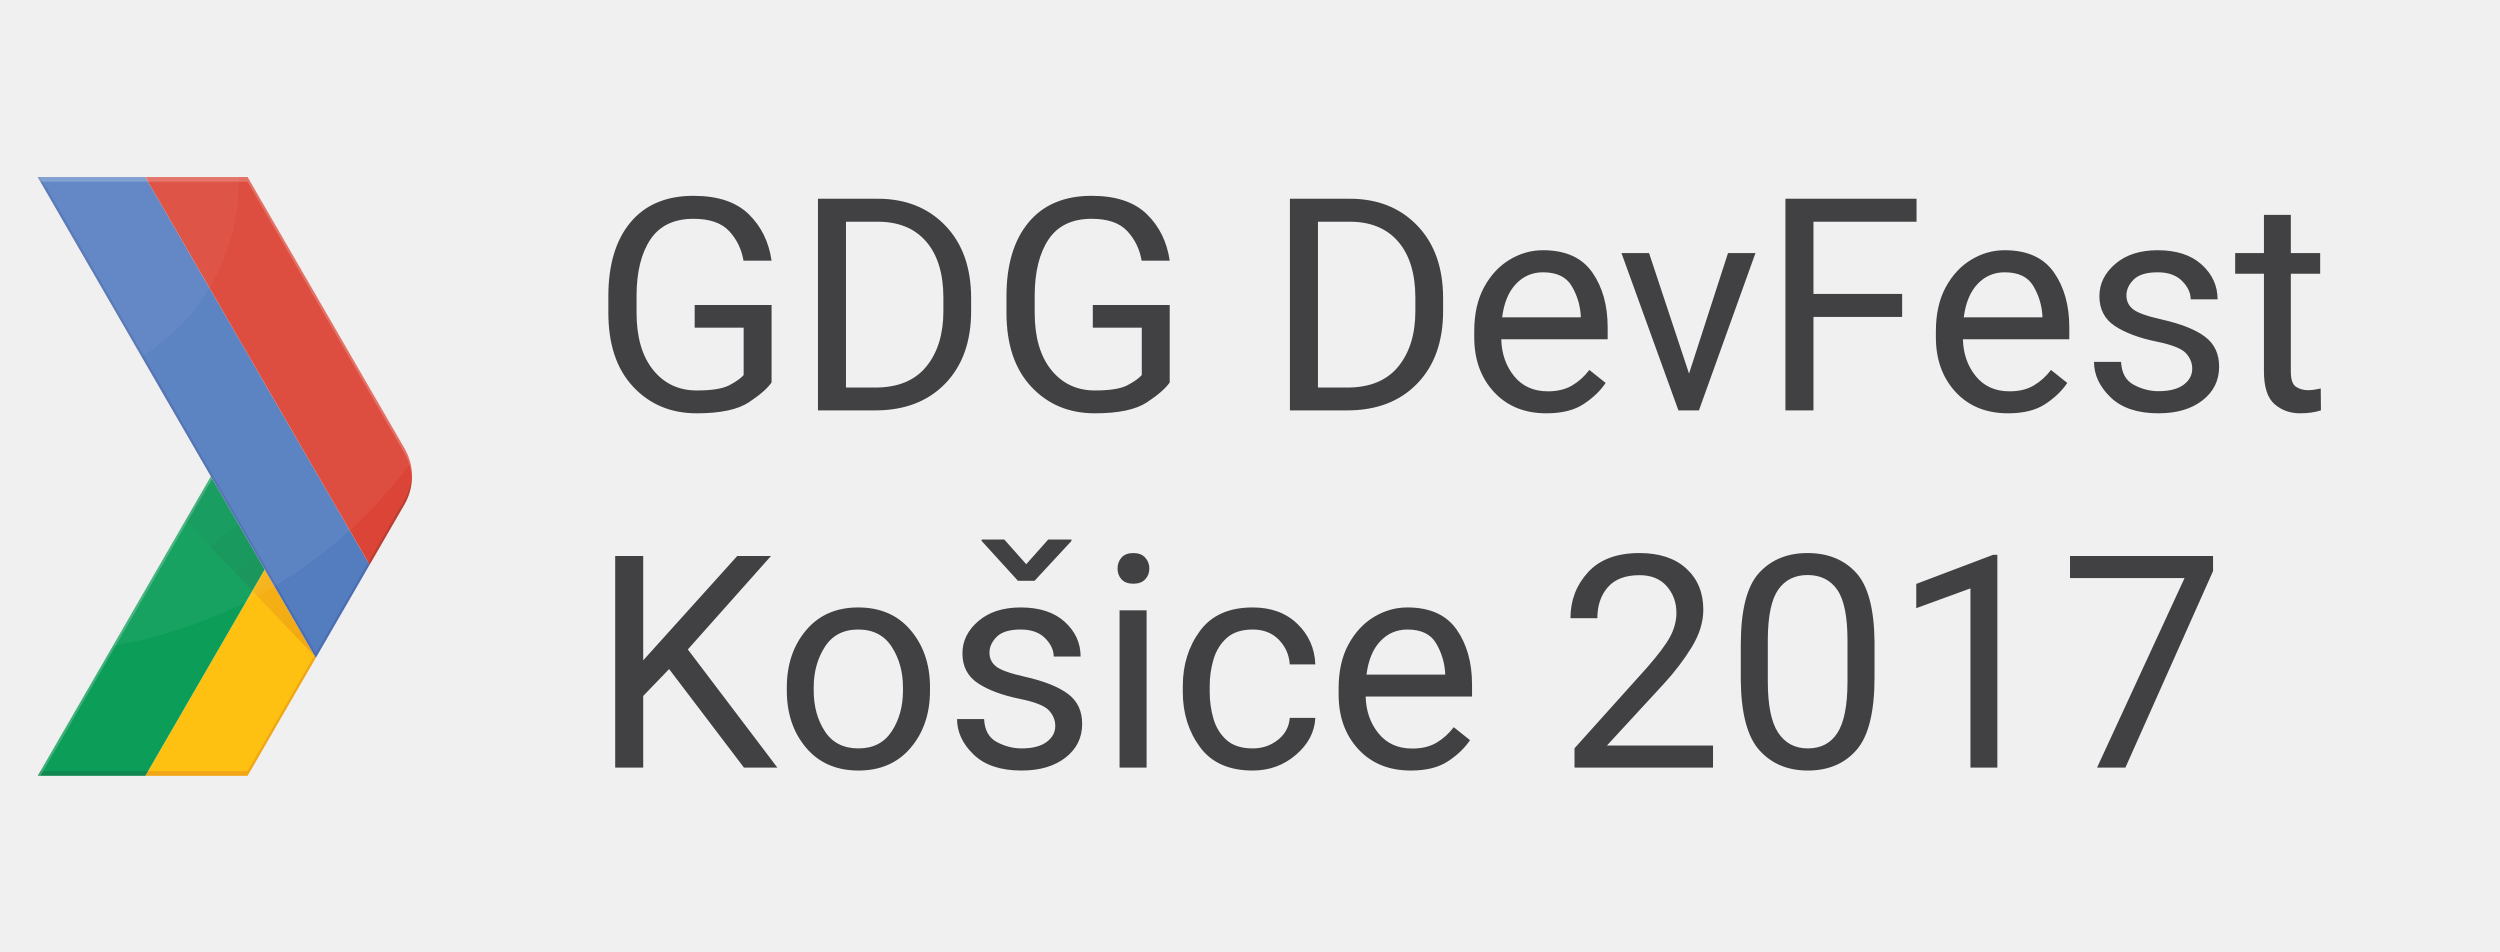
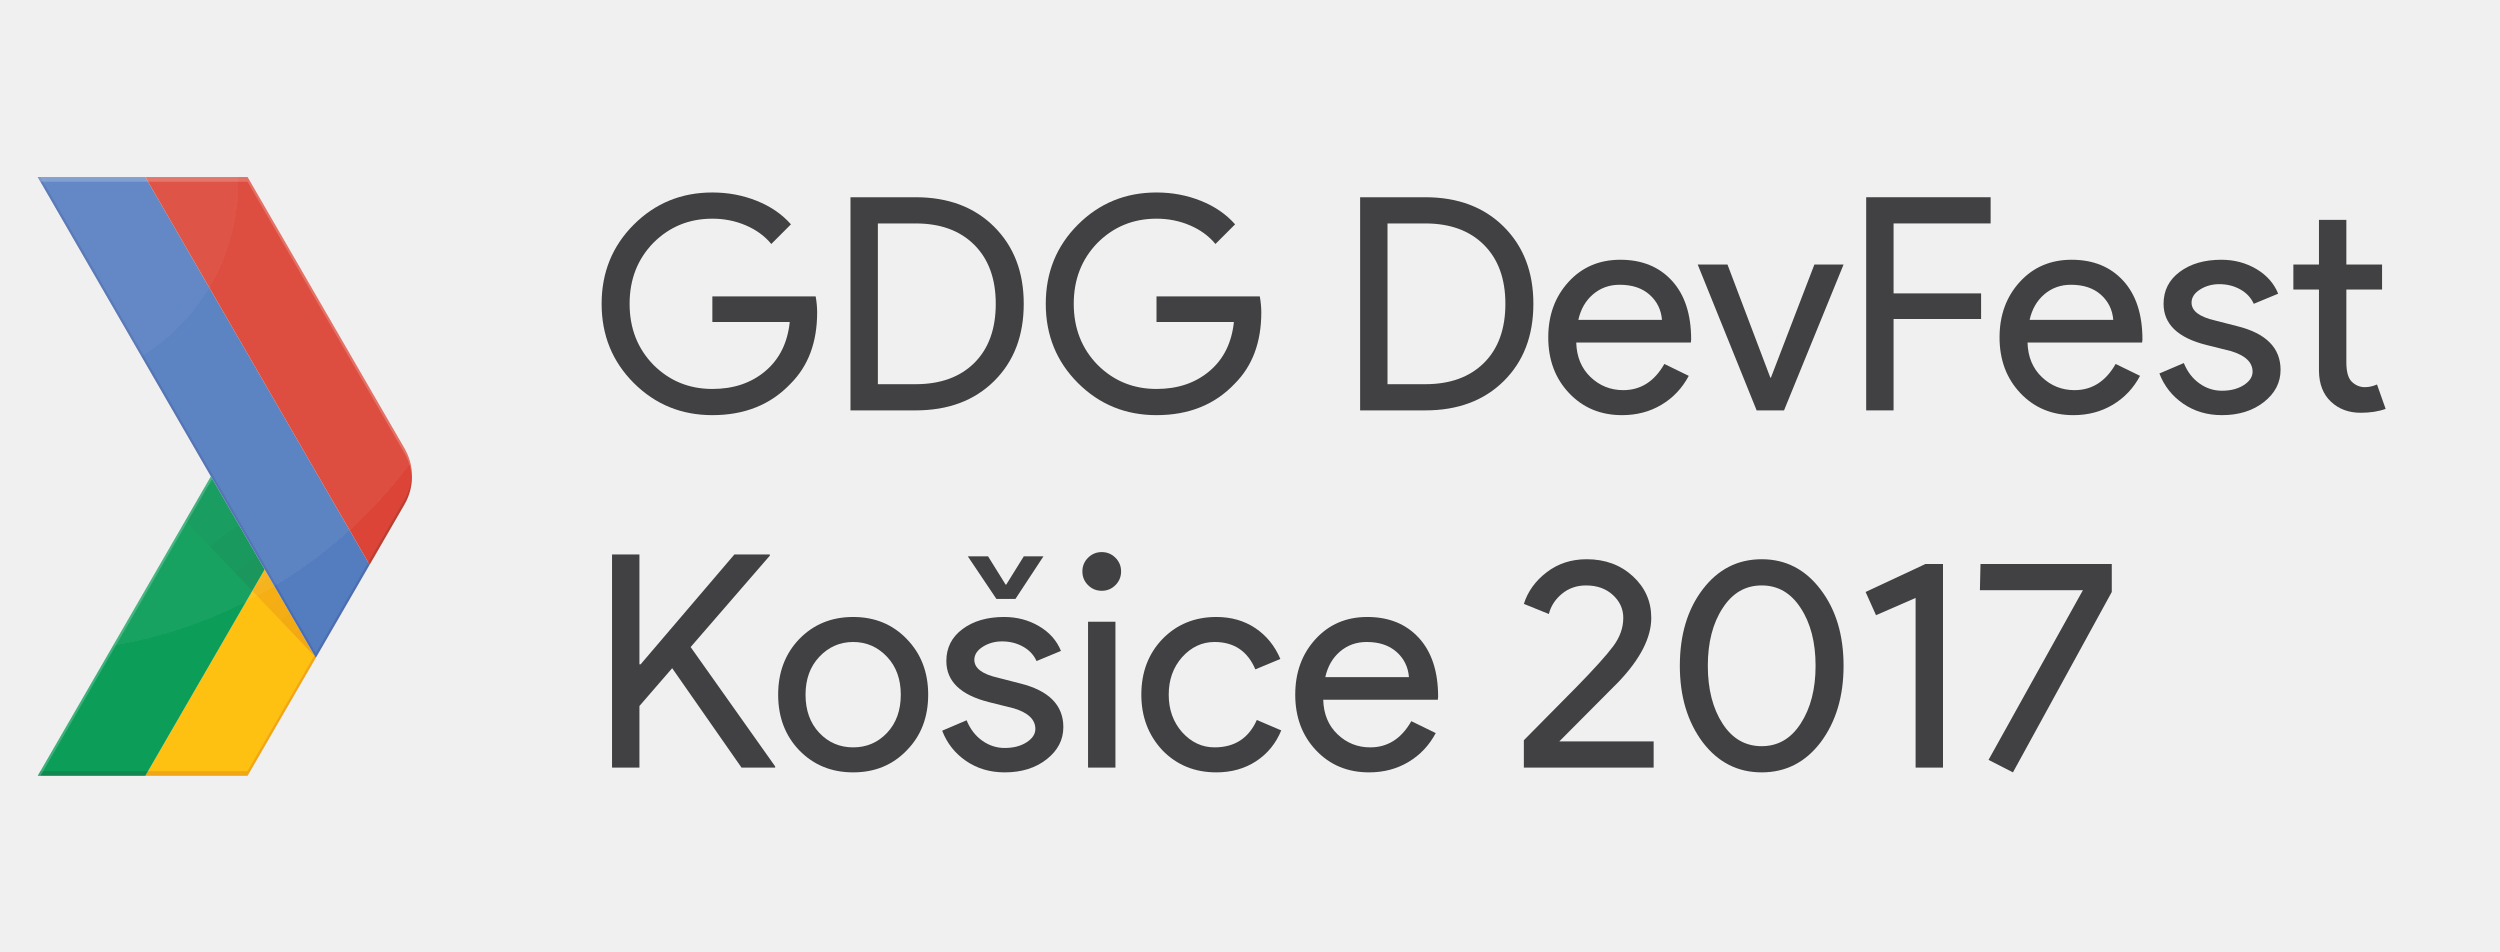
<svg xmlns="http://www.w3.org/2000/svg" xmlns:xlink="http://www.w3.org/1999/xlink" version="1.1" x="0px" y="0px" width="828px" height="315px" viewBox="0 0 828 315" enable-background="new 0 0 828 315" xml:space="preserve">
  <g id="Vrstva_1">
-     <text transform="matrix(1 0 0 1 195.6089 135.9199)">
-       <tspan x="0" y="0" fill="#414042" font-family="Roboto" font-size="98.594">GDG DevFest</tspan>
-       <tspan x="0" y="118.313" fill="#414042" font-family="Roboto" font-size="98.594">Kosice 2017</tspan>
-     </text>
-     <text transform="matrix(1 0 0 1 318.2754 252.5859)" fill="#414042" font-family="Roboto" font-size="98.594">ˇ</text>
+     <g>
+       <path fill="#414042" d="M270.639,103.482c0,9.859-2.925,17.714-8.775,23.564c-6.573,6.968-15.217,10.451-25.93,10.451    c-10.254,0-18.93-3.549-26.029-10.648c-7.099-7.099-10.648-15.84-10.648-26.226c0-10.385,3.549-19.127,10.648-26.226    c7.099-7.099,15.775-10.648,26.029-10.648c5.191,0,10.089,0.921,14.69,2.761c4.6,1.841,8.38,4.437,11.338,7.789l-6.507,6.507    c-2.169-2.628-4.979-4.683-8.43-6.162s-7.148-2.218-11.092-2.218c-7.69,0-14.198,2.662-19.522,7.986    c-5.259,5.391-7.887,12.127-7.887,20.212c0,8.085,2.628,14.823,7.887,20.212c5.324,5.324,11.832,7.986,19.522,7.986    c7.032,0,12.882-1.972,17.55-5.916c4.666-3.943,7.36-9.366,8.084-16.268h-25.634v-8.479h34.212    C270.474,99.999,270.639,101.774,270.639,103.482z" />
+       <path fill="#414042" d="M281.681,135.92V65.326h21.592c10.779,0,19.438,3.254,25.979,9.761c6.54,6.507,9.81,15.02,9.81,25.536    c0,10.583-3.271,19.112-9.81,25.585c-6.541,6.475-15.2,9.711-25.979,9.711H281.681z M290.752,74.003v53.241h12.521    c8.216,0,14.69-2.349,19.423-7.049c4.732-4.699,7.099-11.223,7.099-19.571c0-8.282-2.366-14.789-7.099-19.521    c-4.733-4.732-11.208-7.099-19.423-7.099H290.752z" />
+       <path fill="#414042" d="M417.74,103.482c0,9.859-2.925,17.714-8.774,23.564c-6.573,6.968-15.217,10.451-25.93,10.451    c-10.254,0-18.93-3.549-26.029-10.648c-7.099-7.099-10.648-15.84-10.648-26.226c0-10.385,3.549-19.127,10.648-26.226    c7.099-7.099,15.775-10.648,26.029-10.648c5.191,0,10.089,0.921,14.69,2.761c4.6,1.841,8.38,4.437,11.338,7.789l-6.507,6.507    c-2.169-2.628-4.979-4.683-8.43-6.162s-7.148-2.218-11.092-2.218c-7.69,0-14.198,2.662-19.522,7.986    c-5.259,5.391-7.887,12.127-7.887,20.212c0,8.085,2.628,14.823,7.887,20.212c5.324,5.324,11.832,7.986,19.522,7.986    c7.032,0,12.882-1.972,17.55-5.916c4.666-3.943,7.36-9.366,8.084-16.268h-25.634v-8.479h34.212    C417.576,99.999,417.74,101.774,417.74,103.482z" />
+       <path fill="#414042" d="M450.473,135.92V65.326h21.592c10.779,0,19.439,3.254,25.98,9.761c6.539,6.507,9.809,15.02,9.809,25.536    c0,10.583-3.27,19.112-9.809,25.585c-6.541,6.475-15.201,9.711-25.98,9.711H450.473z M459.543,74.003v53.241h12.521    c8.215,0,14.691-2.349,19.424-7.049c4.732-4.699,7.098-11.223,7.098-19.571c0-8.282-2.365-14.789-7.098-19.521    s-11.209-7.099-19.424-7.099H459.543z" />
+       <path fill="#414042" d="M537.235,137.498c-7.099,0-12.949-2.431-17.55-7.296c-4.602-4.864-6.901-11.009-6.901-18.438    c0-7.36,2.233-13.49,6.704-18.388c4.47-4.896,10.188-7.345,17.155-7.345c7.164,0,12.867,2.317,17.106,6.951    c4.239,4.634,6.359,11.126,6.359,19.473l-0.099,0.986h-37.959c0.131,4.732,1.709,8.545,4.732,11.437    c3.022,2.893,6.639,4.338,10.846,4.338c5.783,0,10.318-2.892,13.606-8.676l8.084,3.944c-2.169,4.076-5.176,7.264-9.021,9.563    C546.454,136.347,542.099,137.498,537.235,137.498z M522.742,105.947h27.705c-0.264-3.352-1.627-6.128-4.092-8.331    c-2.465-2.202-5.768-3.303-9.909-3.303c-3.418,0-6.359,1.052-8.824,3.155C525.157,99.573,523.531,102.398,522.742,105.947z" />
+       <path fill="#414042" d="M590.87,135.92h-9.07l-19.521-48.311h9.859l14.197,37.466h0.197l14.395-37.466h9.663L590.87,135.92z" />
+       <path fill="#414042" d="M627.152,105.651v30.269h-9.071V65.326h41.213v8.677h-32.142v23.169h28.986v8.479H627.152z" />
+       <path fill="#414042" d="M686.701,137.498c-7.099,0-12.949-2.431-17.55-7.296c-4.602-4.864-6.901-11.009-6.901-18.438    c0-7.36,2.233-13.49,6.704-18.388c4.47-4.896,10.188-7.345,17.155-7.345c7.164,0,12.867,2.317,17.106,6.951    c4.239,4.634,6.359,11.126,6.359,19.473l-0.099,0.986h-37.959c0.131,4.732,1.709,8.545,4.732,11.437    c3.022,2.893,6.639,4.338,10.846,4.338c5.783,0,10.318-2.892,13.606-8.676l8.084,3.944c-2.169,4.076-5.176,7.264-9.021,9.563    C695.92,136.347,691.564,137.498,686.701,137.498z M672.208,105.947h27.705c-0.264-3.352-1.627-6.128-4.092-8.331    c-2.465-2.202-5.768-3.303-9.909-3.303c-3.418,0-6.359,1.052-8.824,3.155C674.623,99.573,672.997,102.398,672.208,105.947z" />
+       <path fill="#414042" d="M755.321,122.511c0,4.207-1.841,7.756-5.521,10.648c-3.682,2.892-8.315,4.338-13.901,4.338    c-4.865,0-9.137-1.267-12.817-3.796c-3.682-2.53-6.311-5.867-7.888-10.007l8.085-3.451c1.183,2.893,2.908,5.144,5.176,6.753    c2.268,1.611,4.748,2.416,7.444,2.416c2.892,0,5.307-0.624,7.246-1.873c1.938-1.248,2.909-2.727,2.909-4.437    c0-3.089-2.366-5.356-7.099-6.803l-8.282-2.071c-9.4-2.366-14.099-6.901-14.099-13.606c0-4.403,1.79-7.937,5.373-10.599    c3.582-2.662,8.166-3.993,13.754-3.993c4.271,0,8.134,1.02,11.585,3.056c3.45,2.039,5.866,4.767,7.246,8.184l-8.084,3.352    c-0.922-2.037-2.416-3.631-4.486-4.782c-2.07-1.149-4.388-1.726-6.951-1.726c-2.366,0-4.486,0.592-6.359,1.775    s-2.81,2.63-2.81,4.338c0,2.76,2.596,4.732,7.789,5.916l7.296,1.873C750.522,110.384,755.321,115.215,755.321,122.511z" />
+       <path fill="#414042" d="M781.843,136.708c-3.943,0-7.214-1.215-9.81-3.648c-2.598-2.431-3.929-5.817-3.993-10.155V95.891h-8.479    v-8.282h8.479v-14.79h9.07v14.79h11.831v8.282H777.11v24.057c0,3.221,0.624,5.407,1.873,6.557c1.248,1.15,2.662,1.725,4.24,1.725    c0.722,0,1.43-0.082,2.119-0.247c0.69-0.163,1.331-0.377,1.923-0.641l2.859,8.084C787.759,136.28,784.998,136.708,781.843,136.708    z" />
+       <path fill="#414042" d="M243.23,183.64h11.733v0.395l-26.227,30.269l28.001,39.536v0.395h-11.141l-22.973-32.931l-10.845,12.521    v20.409h-9.071V183.64h9.071v36.382h0.395L243.23,183.64z" />
+       <path fill="#414042" d="M257.724,230.078c0-7.428,2.332-13.572,7-18.438c4.732-4.863,10.681-7.296,17.846-7.296    c7.164,0,13.079,2.433,17.747,7.296c4.732,4.865,7.099,11.01,7.099,18.438c0,7.493-2.366,13.64-7.099,18.437    c-4.668,4.865-10.583,7.296-17.747,7.296c-7.165,0-13.113-2.431-17.846-7.296C260.056,243.651,257.724,237.506,257.724,230.078z     M266.795,230.078c0,5.192,1.511,9.4,4.535,12.62c3.022,3.221,6.769,4.831,11.24,4.831c4.469,0,8.216-1.61,11.24-4.831    c3.022-3.22,4.535-7.428,4.535-12.62c0-5.127-1.513-9.301-4.535-12.521c-3.09-3.286-6.837-4.93-11.24-4.93    c-4.404,0-8.151,1.644-11.24,4.93C268.306,220.777,266.795,224.951,266.795,230.078z" />
+       <path fill="#414042" d="M352.178,240.824c0,4.208-1.841,7.757-5.521,10.648c-3.682,2.892-8.315,4.338-13.901,4.338    c-4.865,0-9.137-1.266-12.817-3.796c-3.682-2.529-6.31-5.866-7.888-10.007l8.085-3.451c1.183,2.894,2.908,5.145,5.176,6.754    c2.268,1.611,4.748,2.416,7.444,2.416c2.892,0,5.307-0.624,7.247-1.874c1.938-1.247,2.908-2.727,2.908-4.437    c0-3.089-2.366-5.356-7.099-6.803l-8.282-2.07c-9.4-2.366-14.099-6.902-14.099-13.606c0-4.402,1.79-7.937,5.374-10.599    c3.582-2.662,8.166-3.993,13.754-3.993c4.272,0,8.134,1.02,11.584,3.057c3.451,2.038,5.867,4.767,7.247,8.183l-8.085,3.353    c-0.921-2.036-2.416-3.631-4.486-4.781c-2.071-1.149-4.388-1.726-6.951-1.726c-2.366,0-4.486,0.591-6.359,1.774    c-1.873,1.184-2.81,2.63-2.81,4.338c0,2.761,2.596,4.732,7.789,5.916l7.296,1.873    C347.379,228.697,352.178,233.528,352.178,240.824z" />
+       <path fill="#414042" d="M371.305,189.26c0,1.774-0.625,3.287-1.873,4.535c-1.25,1.25-2.761,1.873-4.536,1.873    c-1.774,0-3.287-0.623-4.535-1.873c-1.25-1.248-1.874-2.761-1.874-4.535s0.624-3.286,1.874-4.535    c1.248-1.248,2.761-1.873,4.535-1.873c1.775,0,3.286,0.625,4.536,1.873C370.679,185.974,371.305,187.485,371.305,189.26z     M369.432,205.922v48.312h-9.071v-48.312H369.432z" />
+       <path fill="#414042" d="M402.854,255.811c-7.165,0-13.113-2.431-17.846-7.296c-4.668-4.994-7-11.141-7-18.437    c0-7.428,2.332-13.572,7-18.438c4.732-4.863,10.681-7.296,17.846-7.296c4.93,0,9.234,1.232,12.916,3.697    c3.681,2.465,6.44,5.866,8.282,10.204l-8.282,3.451c-2.563-6.047-7.066-9.07-13.508-9.07c-4.141,0-7.724,1.676-10.747,5.028    c-2.958,3.352-4.437,7.493-4.437,12.423s1.479,9.07,4.437,12.423c3.022,3.352,6.606,5.028,10.747,5.028    c6.638,0,11.305-3.022,14.001-9.071l8.084,3.451c-1.774,4.338-4.552,7.739-8.331,10.204    C412.236,254.578,407.849,255.811,402.854,255.811z" />
+       <path fill="#414042" d="M453.434,255.811c-7.1,0-12.95-2.431-17.551-7.296c-4.602-4.863-6.9-11.009-6.9-18.437    c0-7.361,2.233-13.491,6.703-18.388s10.188-7.346,17.156-7.346c7.164,0,12.867,2.317,17.105,6.951    c4.24,4.634,6.359,11.125,6.359,19.472l-0.098,0.986H438.25c0.131,4.732,1.708,8.545,4.732,11.437    c3.022,2.894,6.639,4.339,10.846,4.339c5.783,0,10.318-2.892,13.605-8.677l8.084,3.944c-2.168,4.076-5.176,7.264-9.021,9.563    C462.652,254.66,458.297,255.811,453.434,255.811z M438.939,224.261h27.705c-0.264-3.353-1.627-6.128-4.092-8.331    c-2.465-2.201-5.768-3.303-9.908-3.303c-3.418,0-6.359,1.052-8.824,3.154C441.355,217.886,439.729,220.711,438.939,224.261z" />
+       <path fill="#414042" d="M547.688,245.557v8.677H504.7v-9.07l17.451-17.648c5.85-5.98,9.893-10.467,12.128-13.458    c2.233-2.99,3.352-6.129,3.352-9.416c0-2.958-1.15-5.487-3.45-7.592c-2.302-2.103-5.26-3.155-8.874-3.155    c-3.09,0-5.752,0.921-7.986,2.761c-2.235,1.841-3.682,4.076-4.338,6.704l-8.282-3.352c1.314-4.142,3.846-7.642,7.592-10.501    c3.747-2.858,8.149-4.288,13.212-4.288c6.113,0,11.206,1.873,15.282,5.619c4.074,3.747,6.113,8.349,6.113,13.804    c0,6.507-3.584,13.541-10.747,21.099l-19.719,19.817H547.688z" />
+       <path fill="#414042" d="M556.362,220.514c0-10.253,2.53-18.698,7.592-25.338c5.061-6.639,11.568-9.958,19.521-9.958    s14.46,3.352,19.522,10.057c5.061,6.64,7.592,15.052,7.592,25.239c0,10.123-2.531,18.57-7.592,25.339    c-5.063,6.64-11.569,9.958-19.522,9.958s-14.461-3.318-19.521-9.958C558.893,239.084,556.362,230.637,556.362,220.514z     M601.321,220.514c0-7.755-1.644-14.131-4.93-19.127c-3.221-4.994-7.526-7.493-12.916-7.493s-9.695,2.499-12.915,7.493    c-3.288,4.996-4.93,11.372-4.93,19.127c0,7.757,1.642,14.166,4.93,19.227c3.22,4.93,7.525,7.395,12.915,7.395    s9.695-2.497,12.916-7.493C599.678,234.581,601.321,228.204,601.321,220.514z" />
+       <path fill="#414042" d="M643.519,186.795v67.438h-9.07v-56.199l-13.113,5.719l-3.451-7.69l19.817-9.268H643.519z" />
+       <path fill="#414042" d="M699.421,196.063l-32.733,59.748l-8.085-4.141l31.255-56.198h-34.114l0.197-8.677h43.48V196.063z" />
+     </g>
+     <g>
+       <path fill="#414042" d="M330.007,198.363l-9.464-14.098h6.704l5.817,9.365h0.197l5.816-9.365h6.507l-9.267,14.098H330.007z" />
+     </g>
  </g>
  <g id="Vrstva_2">
    <g>
      <g>
        <defs>
          <rect id="SVGID_1_" x="-185.716" y="-191.208" width="1071.211" height="694.083" />
        </defs>
        <clipPath id="SVGID_2_">
          <use xlink:href="#SVGID_1_" overflow="visible" />
        </clipPath>
        <g clip-path="url(#SVGID_2_)">
          <defs>
            <rect id="SVGID_3_" x="-185.716" y="-191.208" width="1071.211" height="694.083" />
          </defs>
          <clipPath id="SVGID_4_">
            <use xlink:href="#SVGID_3_" overflow="visible" />
          </clipPath>
          <polygon clip-path="url(#SVGID_4_)" fill="#FEC111" points="104.141,217.095 87.672,188.601 48.135,256.956 81.986,256.956       104.59,217.868     " />
          <polygon clip-path="url(#SVGID_4_)" fill="#0C9D58" points="69.855,157.801 87.672,188.601 48.135,256.956 12.501,256.956           " />
          <g clip-path="url(#SVGID_4_)">
            <defs>
              <rect id="SVGID_5_" x="-185.716" y="-191.208" width="1071.211" height="694.083" />
            </defs>
            <clipPath id="SVGID_6_">
              <use xlink:href="#SVGID_5_" overflow="visible" />
            </clipPath>
            <g opacity="0.2" clip-path="url(#SVGID_6_)" enable-background="new    ">
              <g>
                <defs>
                  <rect id="SVGID_7_" x="48.135" y="217.095" width="56.455" height="39.861" />
                </defs>
                <clipPath id="SVGID_8_">
                  <use xlink:href="#SVGID_7_" overflow="visible" />
                </clipPath>
                <polygon clip-path="url(#SVGID_8_)" fill="#BE3A26" points="81.986,255.405 49.034,255.405 48.135,256.956 81.986,256.956          104.59,217.868 104.141,217.095        " />
              </g>
            </g>
            <g opacity="0.2" clip-path="url(#SVGID_6_)" enable-background="new    ">
              <g>
                <defs>
                  <rect id="SVGID_9_" x="12.501" y="255.405" width="36.533" height="1.551" />
                </defs>
                <clipPath id="SVGID_10_">
                  <use xlink:href="#SVGID_9_" overflow="visible" />
                </clipPath>
                <polygon clip-path="url(#SVGID_10_)" fill="#263238" points="13.4,255.405 12.501,256.956 48.135,256.956 49.034,255.405                 " />
              </g>
            </g>
            <g opacity="0.2" clip-path="url(#SVGID_6_)" enable-background="new    ">
              <g>
                <defs>
                  <rect id="SVGID_11_" x="12.501" y="157.801" width="57.804" height="99.155" />
                </defs>
                <clipPath id="SVGID_12_">
                  <use xlink:href="#SVGID_11_" overflow="visible" />
                </clipPath>
                <polygon clip-path="url(#SVGID_12_)" fill="#FFFFFF" points="12.501,256.956 13.4,256.956 70.305,158.575 69.855,157.801                 " />
              </g>
            </g>
          </g>
          <g clip-path="url(#SVGID_4_)">
            <defs>
              <polygon id="SVGID_13_" points="104.59,217.868 104.59,217.868 87.672,188.601 83.52,195.774       " />
            </defs>
            <clipPath id="SVGID_14_">
              <use xlink:href="#SVGID_13_" overflow="visible" />
            </clipPath>
            <defs>
              <filter id="Adobe_OpacityMaskFilter" filterUnits="userSpaceOnUse" x="83.52" y="188.601" width="21.07" height="29.268">
                <feColorMatrix type="matrix" values="1 0 0 0 0  0 1 0 0 0  0 0 1 0 0  0 0 0 1 0" />
              </filter>
            </defs>
            <mask maskUnits="userSpaceOnUse" x="83.52" y="188.601" width="21.07" height="29.268" id="SVGID_15_">
              <g filter="url(#Adobe_OpacityMaskFilter)">
-                 <radialGradient id="SVGID_16_" cx="-1.873" cy="9.073" r="1.542" gradientTransform="matrix(44.2635 0 0 44.2635 187.2188 -184.3438)" gradientUnits="userSpaceOnUse">
+                 <radialGradient id="SVGID_16_" cx="-1.874" cy="9.072" r="1.606" gradientTransform="matrix(44.2635 0 0 44.2635 187.25 -184.3125)" gradientUnits="userSpaceOnUse">
                  <stop offset="0" style="stop-color:#333333" />
                  <stop offset="1" style="stop-color:#050505" />
                </radialGradient>
                <rect x="83.52" y="188.601" clip-path="url(#SVGID_14_)" fill="url(#SVGID_16_)" width="21.07" height="29.268" />
              </g>
            </mask>
            <radialGradient id="SVGID_17_" cx="-1.873" cy="9.073" r="1.532" gradientTransform="matrix(44.2635 0 0 44.2635 187.2188 -184.3438)" gradientUnits="userSpaceOnUse">
              <stop offset="0" style="stop-color:#BE3A26" />
              <stop offset="1" style="stop-color:#BE3A26" />
            </radialGradient>
            <rect x="83.52" y="188.601" clip-path="url(#SVGID_14_)" mask="url(#SVGID_15_)" fill="url(#SVGID_17_)" width="21.07" height="29.268" />
          </g>
          <g clip-path="url(#SVGID_4_)">
            <defs>
              <polygon id="SVGID_18_" points="83.52,195.774 87.672,188.601 69.855,157.801 61.35,172.52       " />
            </defs>
            <clipPath id="SVGID_19_">
              <use xlink:href="#SVGID_18_" overflow="visible" />
            </clipPath>
            <defs>
-               <filter id="Adobe_OpacityMaskFilter_1_" filterUnits="userSpaceOnUse" x="61.35" y="157.801" width="26.322" height="37.973">
+               <filter id="Adobe_OpacityMaskFilter_1_" filterUnits="userSpaceOnUse" x="61.35" y="157.801" width="26.322" height="37.974">
                <feColorMatrix type="matrix" values="1 0 0 0 0  0 1 0 0 0  0 0 1 0 0  0 0 0 1 0" />
              </filter>
            </defs>
-             <mask maskUnits="userSpaceOnUse" x="61.35" y="157.801" width="26.322" height="37.973" id="SVGID_20_">
+             <mask maskUnits="userSpaceOnUse" x="61.35" y="157.801" width="26.322" height="37.974" id="SVGID_20_">
              <g filter="url(#Adobe_OpacityMaskFilter_1_)">
-                 <radialGradient id="SVGID_21_" cx="-1.859" cy="9.003" r="1.548" gradientTransform="matrix(44.6228 0 0 44.6228 187.0938 -184.0625)" gradientUnits="userSpaceOnUse">
+                 <radialGradient id="SVGID_21_" cx="-1.86" cy="9.003" r="1.549" gradientTransform="matrix(44.6228 0 0 44.6228 187.125 -184.0313)" gradientUnits="userSpaceOnUse">
                  <stop offset="0" style="stop-color:#333333" />
                  <stop offset="1" style="stop-color:#050505" />
                </radialGradient>
                <rect x="61.35" y="157.801" clip-path="url(#SVGID_19_)" fill="url(#SVGID_21_)" width="26.323" height="37.974" />
              </g>
            </mask>
            <radialGradient id="SVGID_22_" cx="-1.859" cy="9.003" r="1.548" gradientTransform="matrix(44.6228 0 0 44.6228 187.0938 -184.0625)" gradientUnits="userSpaceOnUse">
              <stop offset="0" style="stop-color:#263238" />
              <stop offset="1" style="stop-color:#263238" />
            </radialGradient>
            <rect x="61.35" y="157.801" clip-path="url(#SVGID_19_)" mask="url(#SVGID_20_)" fill="url(#SVGID_22_)" width="26.322" height="37.974" />
          </g>
          <polygon clip-path="url(#SVGID_4_)" fill="#547DBF" points="48.135,58.646 12.501,58.646 104.59,217.868 122.393,187.081       122.408,187.052     " />
          <g clip-path="url(#SVGID_4_)">
            <defs>
              <rect id="SVGID_23_" x="-185.716" y="-191.208" width="1071.211" height="694.083" />
            </defs>
            <clipPath id="SVGID_24_">
              <use xlink:href="#SVGID_23_" overflow="visible" />
            </clipPath>
            <path clip-path="url(#SVGID_24_)" fill="#DB4436" d="M133.951,167.096c3.33-5.748,3.33-12.843,0-18.591L81.986,58.646H48.135       l74.273,128.406L133.951,167.096z" />
            <g opacity="0.2" clip-path="url(#SVGID_24_)" enable-background="new    ">
              <g>
                <defs>
                  <rect id="SVGID_25_" x="12.501" y="58.646" width="109.907" height="159.222" />
                </defs>
                <clipPath id="SVGID_26_">
                  <use xlink:href="#SVGID_25_" overflow="visible" />
                </clipPath>
                <polygon clip-path="url(#SVGID_26_)" fill="#2D3079" points="122.408,187.052 121.958,186.294 104.59,216.319 13.4,58.646          12.501,58.646 104.59,217.868 122.393,187.081        " />
              </g>
            </g>
            <g opacity="0.2" clip-path="url(#SVGID_24_)" enable-background="new    ">
              <g>
                <defs>
                  <rect id="SVGID_27_" x="12.501" y="58.646" width="123.912" height="99.929" />
                </defs>
                <clipPath id="SVGID_28_">
                  <use xlink:href="#SVGID_27_" overflow="visible" />
                </clipPath>
                <path clip-path="url(#SVGID_28_)" fill="#FFFFFF" d="M81.986,60.195l51.964,89.858c1.533,2.649,2.323,5.578,2.447,8.521         c0.139-3.471-0.651-6.972-2.447-10.07L81.986,58.646H12.501l0.899,1.549H81.986z" />
              </g>
            </g>
            <g opacity="0.2" clip-path="url(#SVGID_24_)" enable-background="new    ">
              <g>
                <defs>
                  <rect id="SVGID_29_" x="121.958" y="157.025" width="14.455" height="30.026" />
                </defs>
                <clipPath id="SVGID_30_">
                  <use xlink:href="#SVGID_29_" overflow="visible" />
                </clipPath>
                <path clip-path="url(#SVGID_30_)" fill="#3E2723" d="M122.408,187.052l11.543-19.956c1.796-3.098,2.586-6.601,2.447-10.07         c-0.124,2.942-0.914,5.872-2.447,8.522l-11.993,20.746L122.408,187.052z" />
              </g>
            </g>
          </g>
          <g clip-path="url(#SVGID_4_)">
            <defs>
              <path id="SVGID_31_" d="M12.501,58.646l57.354,99.155l-57.354,99.155h69.485l51.964-89.86c3.33-5.748,3.33-12.843,0-18.591        L81.986,58.646H12.501z" />
            </defs>
            <clipPath id="SVGID_32_">
              <use xlink:href="#SVGID_31_" overflow="visible" />
            </clipPath>
            <defs>
-               <filter id="Adobe_OpacityMaskFilter_2_" filterUnits="userSpaceOnUse" x="12.501" y="58.646" width="124.78" height="198.309">
+               <filter id="Adobe_OpacityMaskFilter_2_" filterUnits="userSpaceOnUse" x="12.501" y="58.646" width="124.78" height="198.31">
                <feColorMatrix type="matrix" values="1 0 0 0 0  0 1 0 0 0  0 0 1 0 0  0 0 0 1 0" />
              </filter>
            </defs>
-             <mask maskUnits="userSpaceOnUse" x="12.501" y="58.646" width="124.78" height="198.309" id="SVGID_33_">
+             <mask maskUnits="userSpaceOnUse" x="12.501" y="58.646" width="124.78" height="198.31" id="SVGID_33_">
              <g filter="url(#Adobe_OpacityMaskFilter_2_)">
-                 <radialGradient id="SVGID_34_" cx="-0.863" cy="2.575" r="1.549" gradientTransform="matrix(134.3503 0 0 134.3503 126.9375 -285.75)" gradientUnits="userSpaceOnUse">
+                 <radialGradient id="SVGID_34_" cx="-0.863" cy="2.575" r="1.549" gradientTransform="matrix(134.3503 0 0 134.3503 126.875 -285.75)" gradientUnits="userSpaceOnUse">
                  <stop offset="0" style="stop-color:#1A1A1A" />
                  <stop offset="1" style="stop-color:#000000" />
                </radialGradient>
                <rect x="12.501" y="58.646" clip-path="url(#SVGID_32_)" fill="url(#SVGID_34_)" width="124.78" height="198.31" />
              </g>
            </mask>
-             <radialGradient id="SVGID_35_" cx="-0.863" cy="2.575" r="1.549" gradientTransform="matrix(134.3503 0 0 134.3503 126.9375 -285.75)" gradientUnits="userSpaceOnUse">
+             <radialGradient id="SVGID_35_" cx="-0.863" cy="2.575" r="1.549" gradientTransform="matrix(134.3503 0 0 134.3503 126.875 -285.75)" gradientUnits="userSpaceOnUse">
              <stop offset="0" style="stop-color:#FFFFFF" />
              <stop offset="1" style="stop-color:#FFFFFF" />
            </radialGradient>
            <rect x="12.501" y="58.646" clip-path="url(#SVGID_32_)" mask="url(#SVGID_33_)" fill="url(#SVGID_35_)" width="124.78" height="198.31" />
          </g>
          <g clip-path="url(#SVGID_4_)">
            <defs>
              <rect id="SVGID_36_" x="-185.716" y="-191.208" width="1071.211" height="694.083" />
            </defs>
            <clipPath id="SVGID_37_">
              <use xlink:href="#SVGID_36_" overflow="visible" />
            </clipPath>
            <g opacity="0.54" clip-path="url(#SVGID_37_)">
              <g>
                <defs>
                  <rect id="SVGID_38_" x="209.976" y="71.934" width="477.208" height="168.004" />
                </defs>
                <clipPath id="SVGID_39_">
                  <use xlink:href="#SVGID_38_" overflow="visible" />
                </clipPath>
              </g>
            </g>
          </g>
        </g>
      </g>
    </g>
  </g>
</svg>
